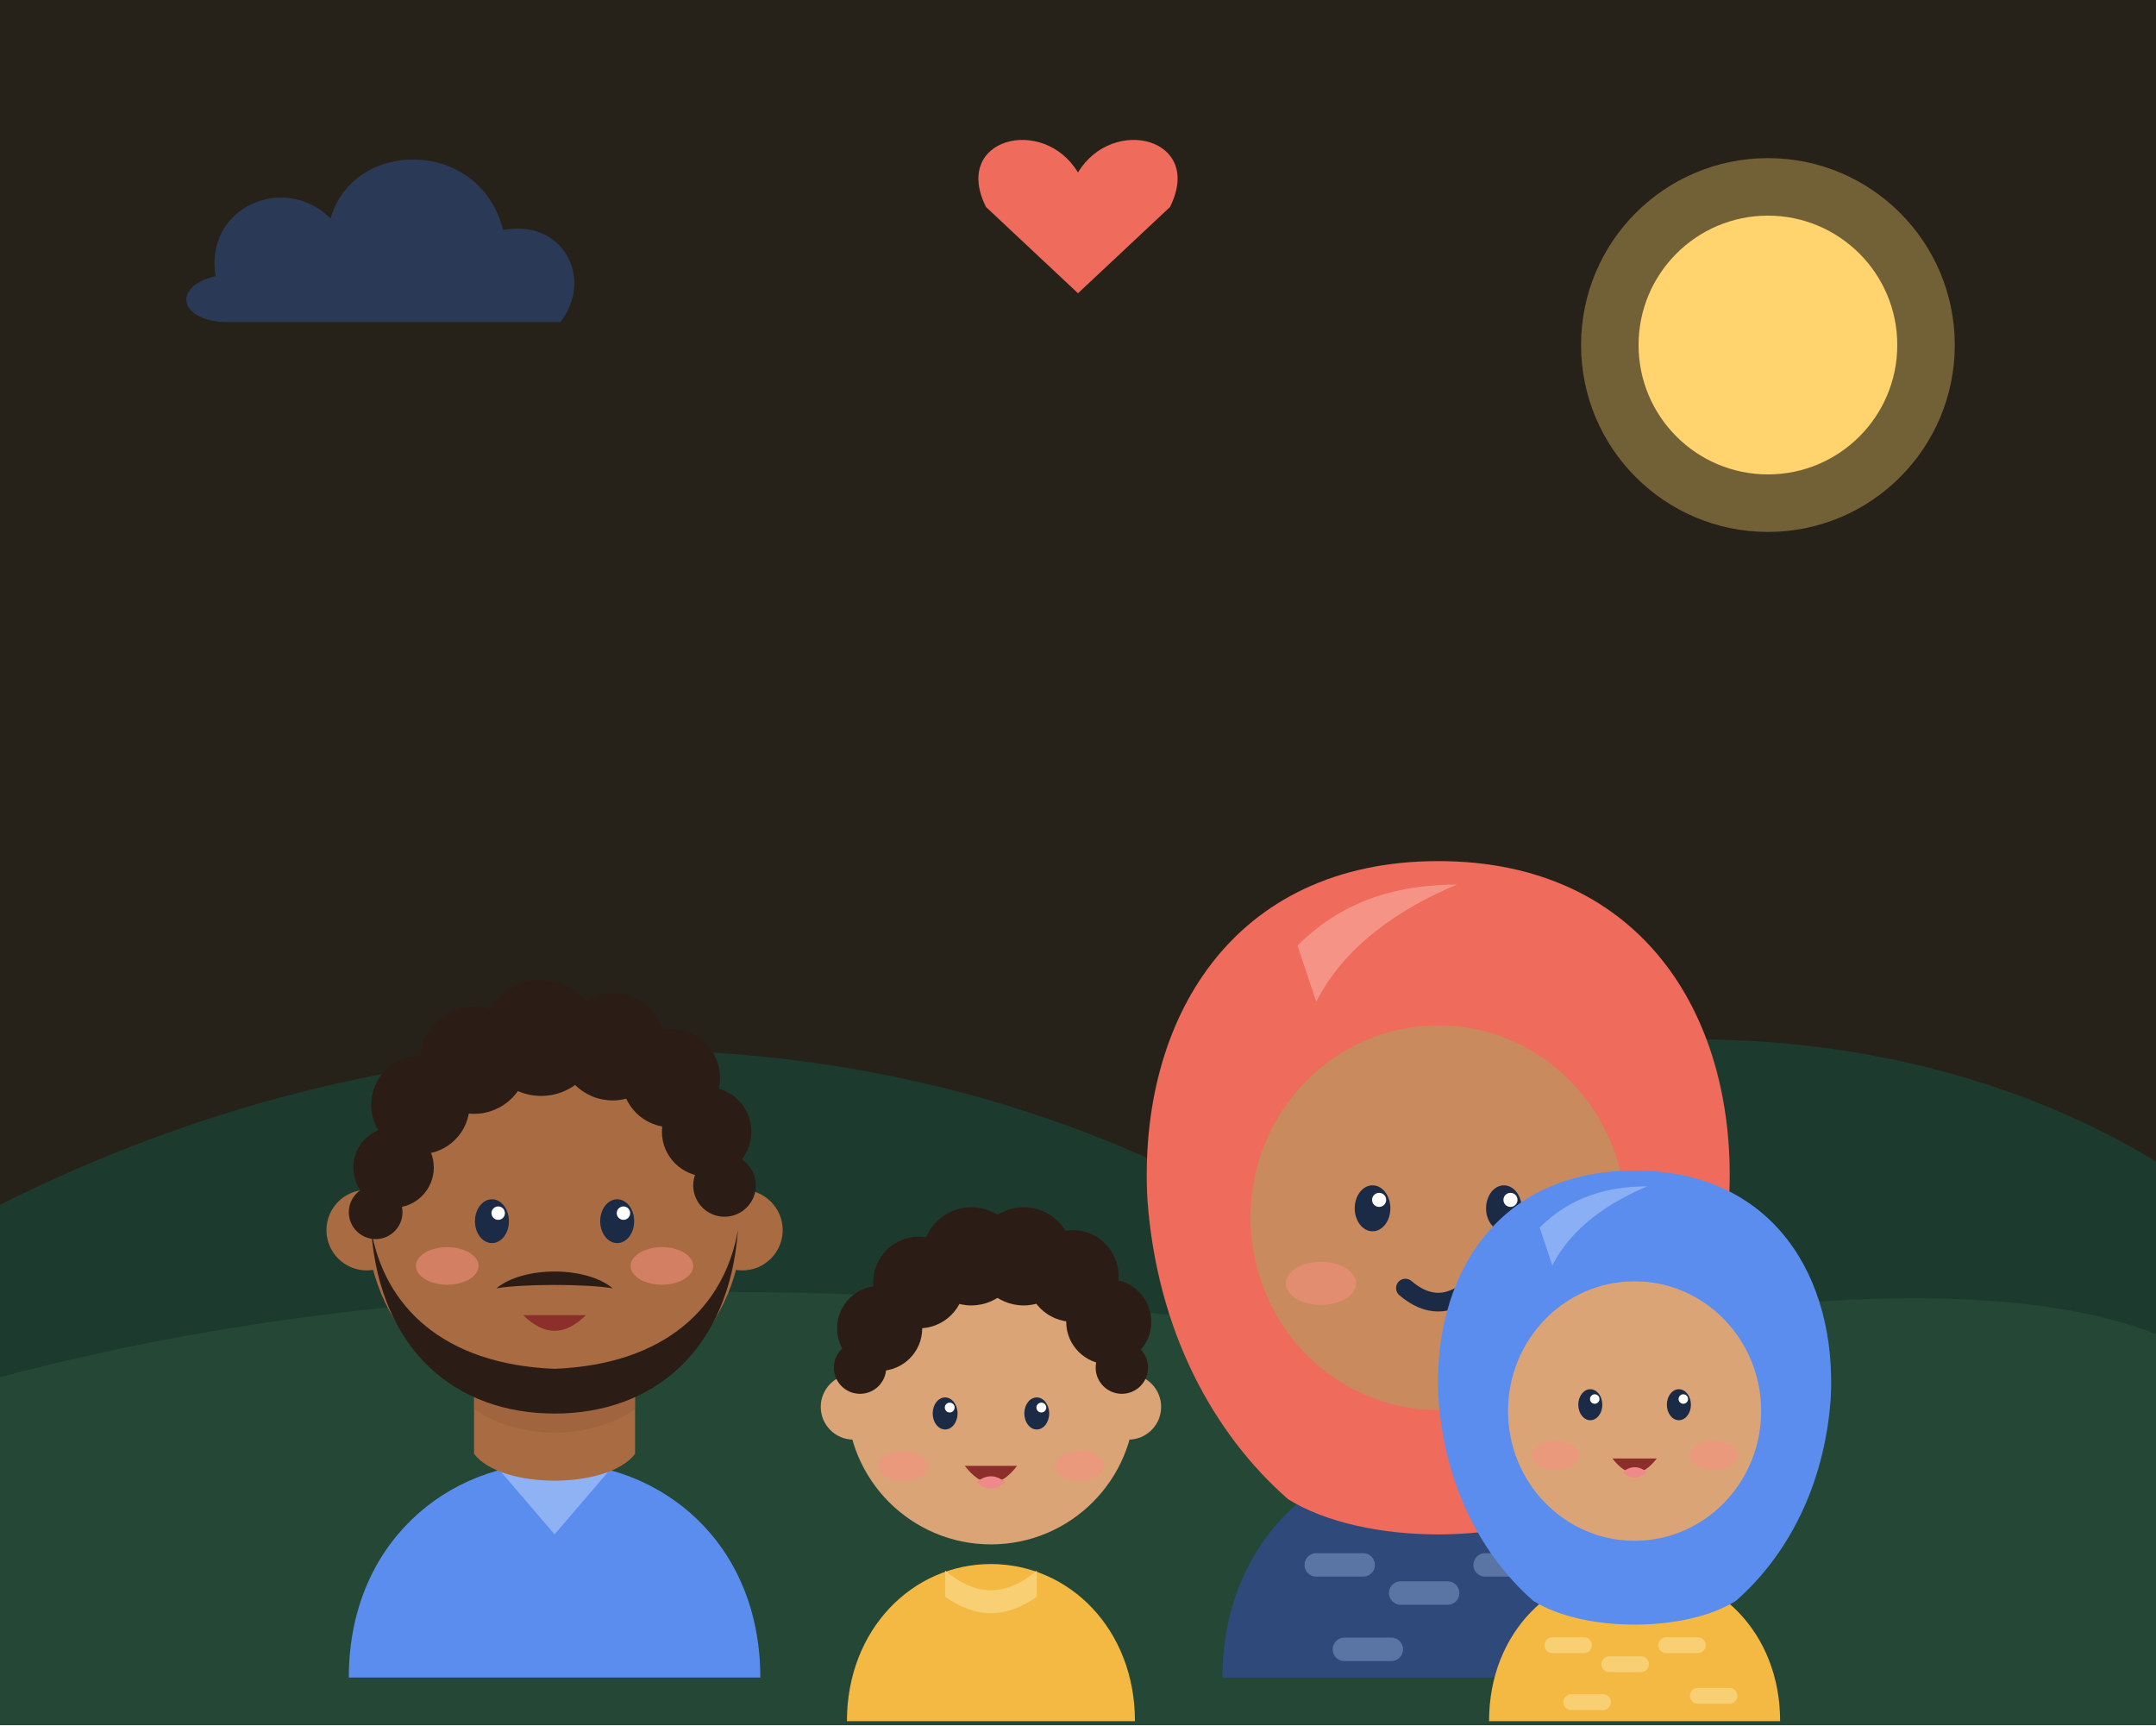
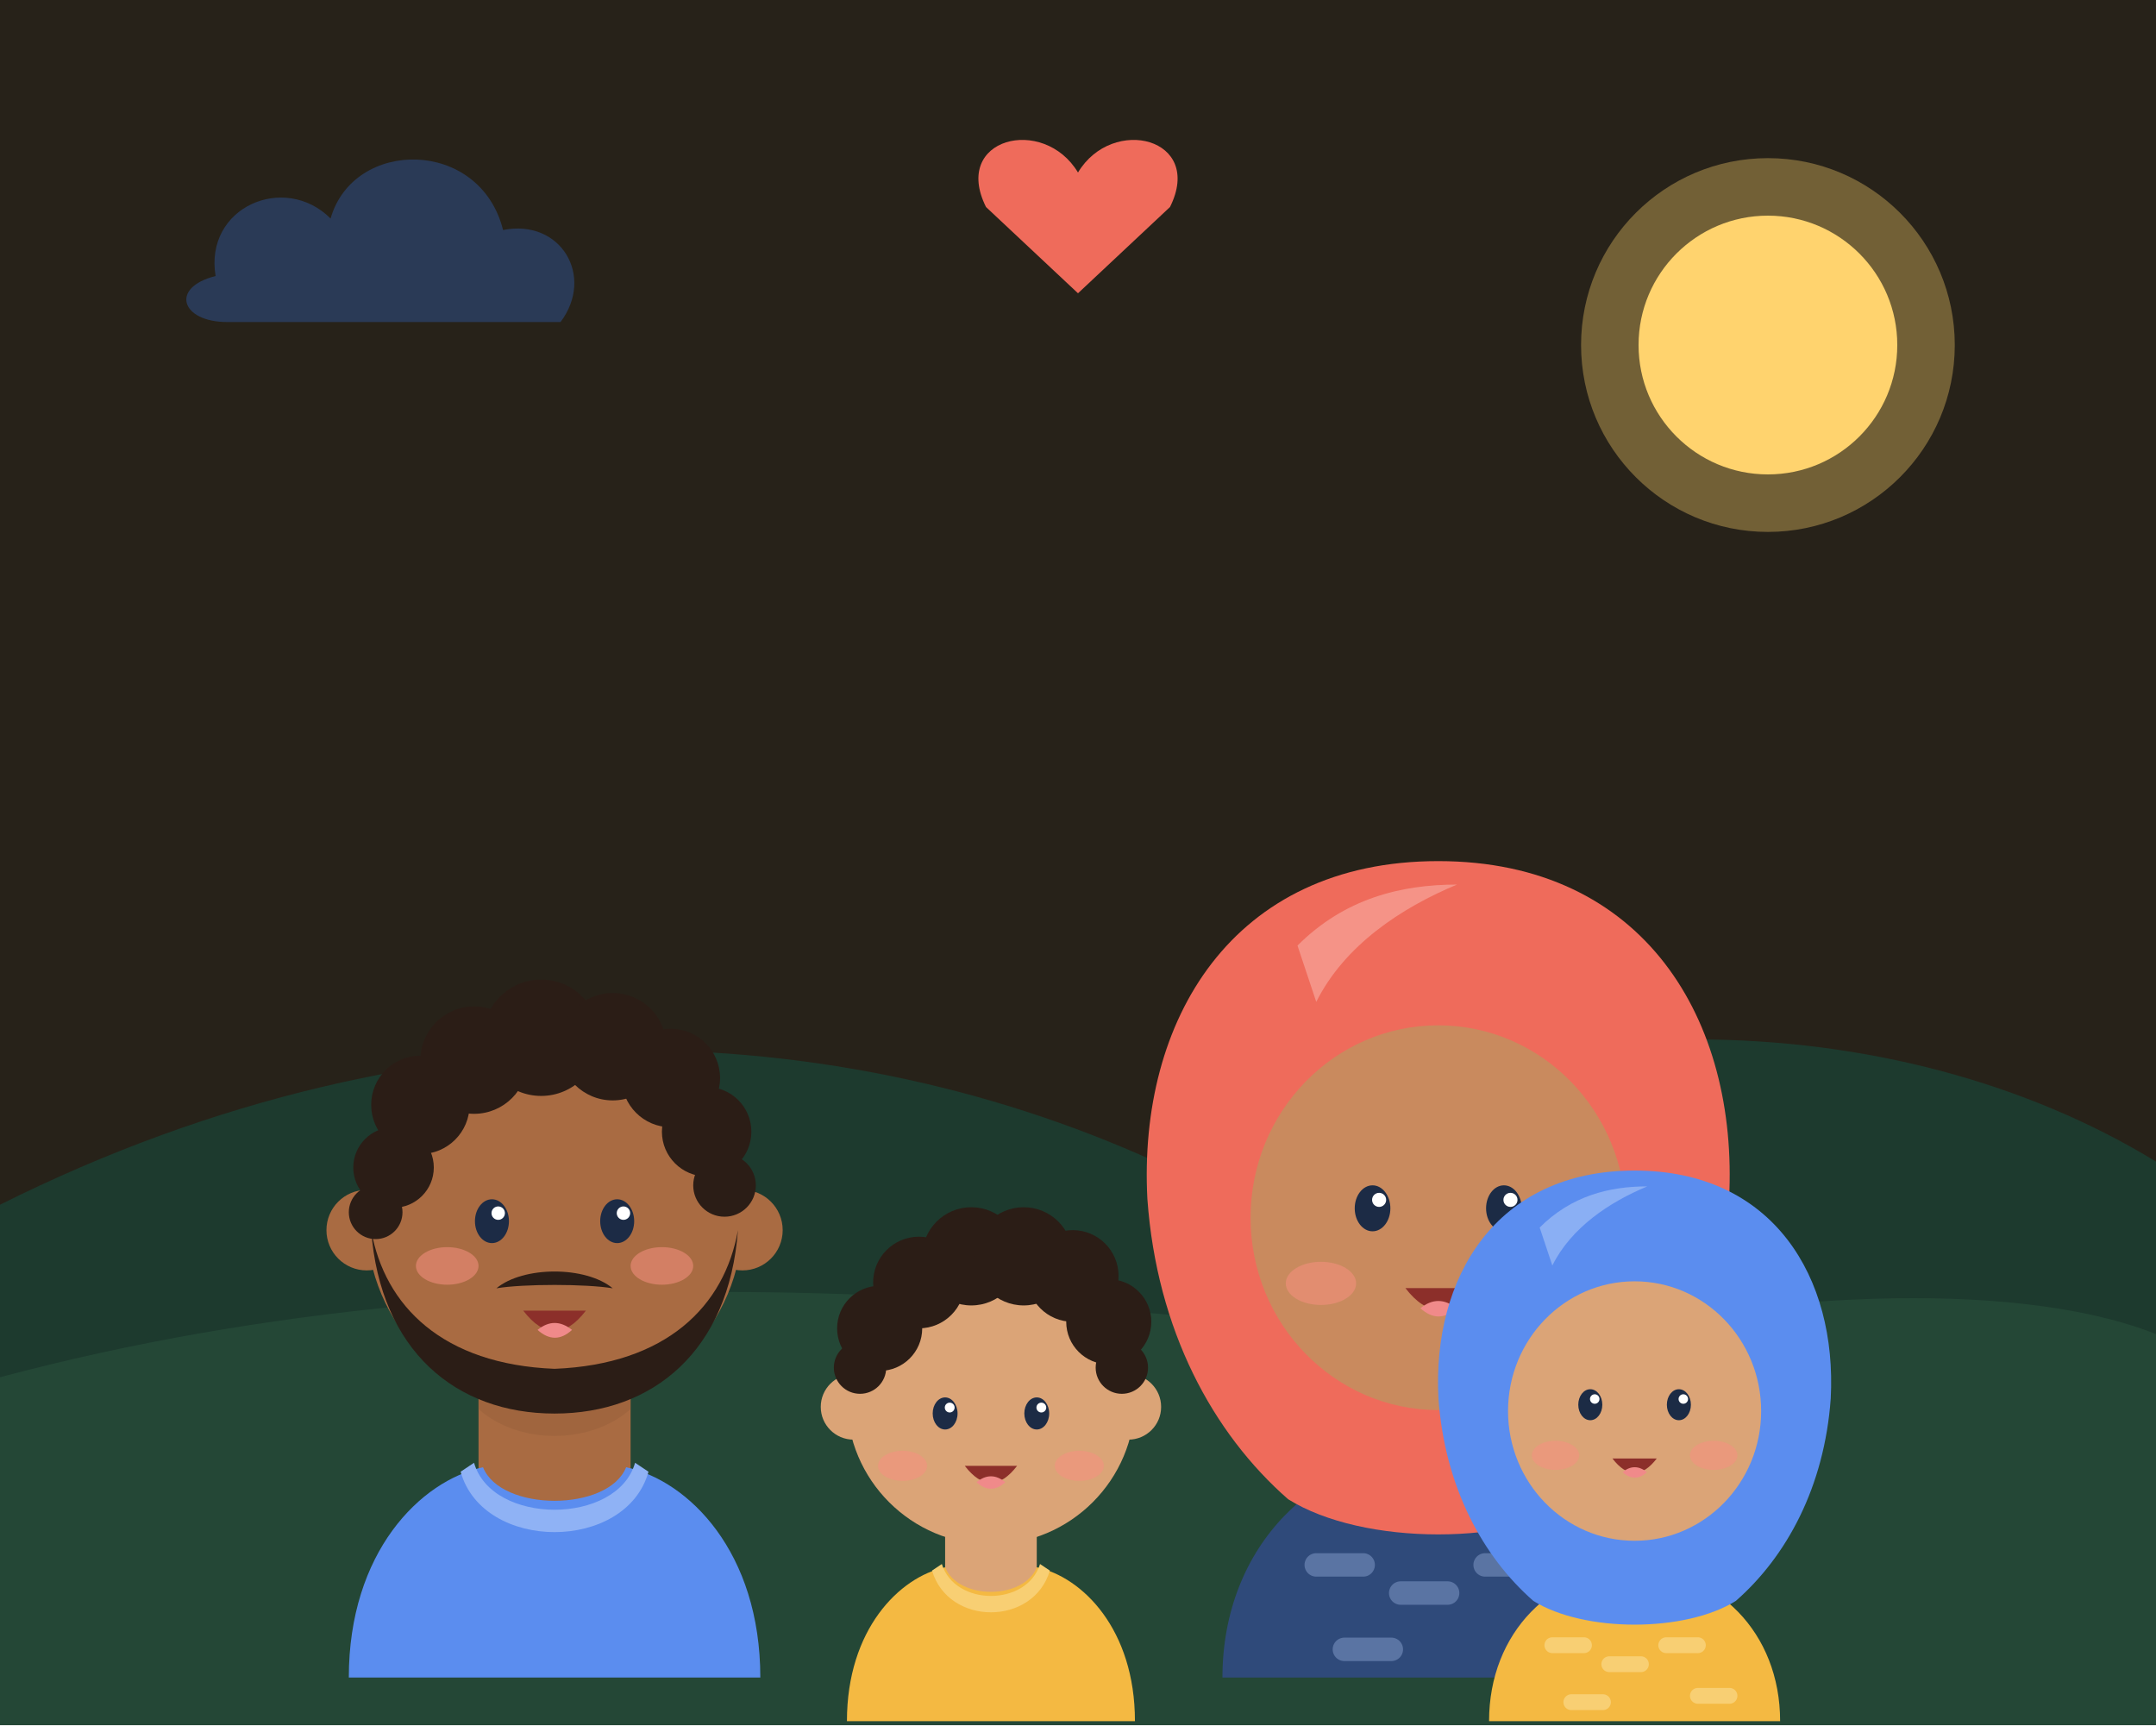
<svg xmlns="http://www.w3.org/2000/svg" viewBox="0 0 300 240" preserveAspectRatio="xMidYMid slice">
  <rect width="100%" height="100%" fill="#272219" />
  <g transform="translate(246.0 48.0)">
    <circle r="26" opacity=".35" fill="#ffd36e" />
  </g>
  <g transform="translate(246.0 48.0)">
    <circle r="18" fill="#ffd36e" />
  </g>
  <g transform="translate(30.0 38.4)">
    <path transform="scale(0.8)" d="M0 0 C -2 -12 12 -18 20 -10 C 24 -24 46 -24 50 -8 C 60 -10 66 0 60 8 L 2 8 C -6 8 -8 2 0 0 Z" fill="#2a3a56" />
  </g>
  <path d="M0 167.6 C 60.0 137.6 120.0 141.6 165.0 163.6 C 210.0 137.6 264.0 139.6 300.0 161.6 V 999 H 0 Z" fill="#1d3a2e" />
  <path d="M0 191.6 C 75.0 171.6 150.0 181.6 210.0 187.6 C 255.0 177.6 285.0 179.6 300.0 185.6 V 999 H 0 Z" fill="#244736" />
  <g transform="translate(21.0 92.2) scale(0.759) translate(-8.0 22.0) scale(0.820)">
-     <path d="M54 200 C 54 170 76 152 100 152 C 124 152 146 170 146 200 Z" fill="#5b8def" />
-   </g>
-   <g transform="translate(21.0 92.2) scale(0.759) translate(-8.0 22.0) scale(0.820)">
-     <path d="M88 154 L 100 168 L 112 154 Z" fill="#8fb2f5" />
-   </g>
-   <g transform="translate(21.0 92.2) scale(0.759) translate(-8.0 22.0) scale(0.820)">
-     <path d="M82 124 H 118 V 150 C 112 158 88 158 82 150 Z" fill="#a96b42" />
-   </g>
-   <g transform="translate(21.0 92.2) scale(0.759) translate(-8.0 22.0) scale(0.820)">
-     <path d="M82 134 C 92 142 108 142 118 134 V 140 C 108 147 92 147 82 140 Z" opacity=".35" fill="#8f5a37" />
+     <path d="M83 122 H 117 V 166 H 83 Z" fill="#a96b42" />
+   </g>
+   <g transform="translate(21.0 92.2) scale(0.759) translate(-8.0 22.0) scale(0.820)">
+     <path d="M83 132 C 92 141 108 141 117 132 V 140 C 108 148 92 148 83 140 Z" opacity=".35" fill="#8f5a37" />
+   </g>
+   <g transform="translate(21.0 92.2) scale(0.759) translate(-8.0 22.0) scale(0.820)">
+     <path d="M54 200 C 54 172 70 156 84 153 C 88 163 112 163 116 153 C 130 156 146 172 146 200 Z" fill="#5b8def" />
+   </g>
+   <g transform="translate(21.0 92.2) scale(0.759) translate(-8.0 22.0) scale(0.820)">
+     <path d="M82 152 C 86 166 114 166 118 152 L 121 154 C 116 172 84 172 79 154 Z" fill="#8fb2f5" />
  </g>
  <g transform="translate(21.0 92.2) scale(0.759) translate(-8.0 22.0) scale(0.820)">
    <circle cx="58" cy="100" r="9" fill="#a96b42" />
  </g>
  <g transform="translate(21.0 92.2) scale(0.759) translate(-8.0 22.0) scale(0.820)">
    <circle cx="142" cy="100" r="9" fill="#a96b42" />
  </g>
  <g transform="translate(21.0 92.2) scale(0.759) translate(-8.0 22.0) scale(0.820)">
    <circle cx="100" cy="98" r="42" fill="#a96b42" />
  </g>
  <g transform="translate(21.0 92.2) scale(0.759) translate(-8.0 22.0) scale(0.820)">
    <circle cx="64" cy="86" r="9" fill="#2b1d16" />
    <circle cx="70" cy="72" r="11" fill="#2b1d16" />
    <circle cx="82" cy="62" r="12" fill="#2b1d16" />
    <circle cx="97" cy="57" r="13" fill="#2b1d16" />
    <circle cx="113" cy="59" r="12" fill="#2b1d16" />
    <circle cx="126" cy="66" r="11" fill="#2b1d16" />
    <circle cx="134" cy="78" r="10" fill="#2b1d16" />
    <circle cx="138" cy="90" r="7" fill="#2b1d16" />
    <circle cx="60" cy="96" r="6" fill="#2b1d16" />
  </g>
  <g transform="translate(21.0 92.2) scale(0.759) translate(-8.0 22.0) scale(0.820)">
    <path d="M59 100 C 61 127 78 141 100 141 C 122 141 139 127 141 100 C 138 117 125 130 100 131 C 75 130 62 117 59 100 Z" fill="#2b1d16" />
  </g>
  <g transform="translate(21.0 92.2) scale(0.759) translate(-8.0 22.0) scale(0.820)">
    <path d="M87 113 C 93 108 107 108 113 113 C 107 112 93 112 87 113 Z" fill="#2b1d16" />
  </g>
  <g transform="translate(21.0 92.2) scale(0.759) translate(-8.0 22.0) scale(0.820)">
    <ellipse cx="86" cy="98" rx="3.8" ry="4.9" fill="#1c2b45" />
  </g>
  <g transform="translate(21.0 92.2) scale(0.759) translate(-8.0 22.0) scale(0.820)">
    <circle cx="87.4" cy="96.2" r="1.5" fill="#fff" />
  </g>
  <g transform="translate(21.0 92.2) scale(0.759) translate(-8.0 22.0) scale(0.820)">
    <ellipse cx="114" cy="98" rx="3.8" ry="4.9" fill="#1c2b45" />
  </g>
  <g transform="translate(21.0 92.2) scale(0.759) translate(-8.0 22.0) scale(0.820)">
    <circle cx="115.4" cy="96.2" r="1.5" fill="#fff" />
  </g>
  <g transform="translate(21.0 92.2) scale(0.759) translate(-8.0 22.0) scale(0.820)">
    <ellipse cx="76" cy="108" rx="7" ry="4.2" opacity=".55" fill="#f58f80" />
    <ellipse cx="124" cy="108" rx="7" ry="4.2" opacity=".55" fill="#f58f80" />
  </g>
  <g transform="translate(21.0 92.2) scale(0.759) translate(-8.0 22.0) scale(0.820)">
-     <path d="M93 119 q7 7 14 0 Z" fill="#8c2f2a" />
+     <path d="M93 118 q7 9.1 14 0 Z" fill="#8c2f2a" />
+   </g>
+   <g transform="translate(21.0 92.2) scale(0.759) translate(-8.0 22.0) scale(0.820)">
+     <path d="M96.2 122.3 q3.9 3.5 7.7 0 q-3.9 -3.1 -7.7 0 Z" fill="#f08a8a" />
  </g>
  <g transform="translate(21.0 92.2) scale(0.759) translate(150.0 14.0) scale(0.860)">
    <path d="M54 200 C 54 172 74 152 100 152 C 126 152 146 172 146 200 Z" fill="#2f4a7a" />
  </g>
  <g transform="translate(21.0 92.2) scale(0.759) translate(150.0 14.0) scale(0.860)">
    <path d="M74 176 h10 M92 182 h10 M110 176 h10 M120 192 h10 M80 194 h10" stroke="#5a74a3" stroke-width="5" stroke-linecap="round" fill="#5a74a3" />
  </g>
  <g transform="translate(21.0 92.2) scale(0.759) translate(150.0 14.0) scale(0.860)">
    <path d="M100 26 C 56 26 36 60 38 98 C 40 126 52 148 68 162 C 84 172 116 172 132 162 C 148 148 160 126 162 98 C 164 60 144 26 100 26 Z" fill="#ef6b5b" />
  </g>
  <g transform="translate(21.0 92.2) scale(0.759) translate(150.0 14.0) scale(0.860)">
    <path d="M70 44 C 80 34 92 31 104 31 C 92 36 80 44 74 56 Z" opacity=".9" fill="#f6988c" />
  </g>
  <g transform="translate(21.0 92.2) scale(0.759) translate(150.0 14.0) scale(0.860)">
    <ellipse cx="100" cy="102" rx="40" ry="41" fill="#c98a5e" />
  </g>
  <g transform="translate(21.0 92.2) scale(0.759) translate(150.0 14.0) scale(0.860)">
    <ellipse cx="86" cy="100" rx="3.8" ry="4.9" fill="#1c2b45" />
  </g>
  <g transform="translate(21.0 92.2) scale(0.759) translate(150.0 14.0) scale(0.860)">
    <circle cx="87.4" cy="98.2" r="1.5" fill="#fff" />
  </g>
  <g transform="translate(21.0 92.2) scale(0.759) translate(150.0 14.0) scale(0.860)">
    <ellipse cx="114" cy="100" rx="3.8" ry="4.9" fill="#1c2b45" />
  </g>
  <g transform="translate(21.0 92.2) scale(0.759) translate(150.0 14.0) scale(0.860)">
    <circle cx="115.4" cy="98.2" r="1.5" fill="#fff" />
  </g>
  <g transform="translate(21.0 92.2) scale(0.759) translate(150.0 14.0) scale(0.860)">
    <ellipse cx="75" cy="116" rx="7.5" ry="4.6" opacity=".55" fill="#f58f80" />
  </g>
  <g transform="translate(21.0 92.2) scale(0.759) translate(150.0 14.0) scale(0.860)">
    <ellipse cx="125" cy="116" rx="7.5" ry="4.6" opacity=".55" fill="#f58f80" />
  </g>
  <g transform="translate(21.0 92.2) scale(0.759) translate(150.0 14.0) scale(0.860)">
-     <path d="M93 117 q7 6.0 14 0" fill="none" stroke="#1c2b45" stroke-width="3.98" stroke-linecap="round" stroke-linejoin="round" />
-   </g>
-   <g transform="translate(21.0 92.2) scale(0.759) translate(94.0 74.0) scale(0.600)">
-     <path d="M56 200 C 56 172 76 152 100 152 C 124 152 144 172 144 200 Z" fill="#f4b942" />
-   </g>
-   <g transform="translate(21.0 92.2) scale(0.759) translate(94.0 74.0) scale(0.600)">
-     <path d="M86 154 q14 12 28 0 v8 q-14 10 -28 0 Z" fill="#f8cf73" />
+     <path d="M93 117 q7 9.1 14 0 Z" fill="#8c2f2a" />
+   </g>
+   <g transform="translate(21.0 92.2) scale(0.759) translate(150.0 14.0) scale(0.860)">
+     <path d="M96.2 121.3 q3.9 3.5 7.7 0 q-3.9 -3.1 -7.7 0 Z" fill="#f08a8a" />
+   </g>
+   <g transform="translate(21.0 92.2) scale(0.759) translate(94.0 74.0) scale(0.600)">
+     <path d="M86 128 H 114 V 166 H 86 Z" fill="#dba477" />
+   </g>
+   <g transform="translate(21.0 92.2) scale(0.759) translate(94.0 74.0) scale(0.600)">
+     <path d="M56 200 C 56 172 72 156 86 153 C 90 163 110 163 114 153 C 128 156 144 172 144 200 Z" fill="#f4b942" />
+   </g>
+   <g transform="translate(21.0 92.2) scale(0.759) translate(94.0 74.0) scale(0.600)">
+     <path d="M85 152 C 89 165 111 165 115 152 L 118 154 C 113 171 87 171 82 154 Z" fill="#f8cf73" />
  </g>
  <g transform="translate(21.0 92.2) scale(0.759) translate(94.0 74.0) scale(0.600)">
    <circle cx="58" cy="104" r="10" fill="#dba477" />
  </g>
  <g transform="translate(21.0 92.2) scale(0.759) translate(94.0 74.0) scale(0.600)">
    <circle cx="142" cy="104" r="10" fill="#dba477" />
  </g>
  <g transform="translate(21.0 92.2) scale(0.759) translate(94.0 74.0) scale(0.600)">
    <circle cx="100" cy="102" r="44" fill="#dba477" />
  </g>
  <g transform="translate(21.0 92.2) scale(0.759) translate(94.0 74.0) scale(0.600)">
    <circle cx="66" cy="80" r="13" fill="#2b1d16" />
    <circle cx="78" cy="66" r="14" fill="#2b1d16" />
    <circle cx="94" cy="58" r="15" fill="#2b1d16" />
    <circle cx="110" cy="58" r="15" fill="#2b1d16" />
    <circle cx="125" cy="64" r="14" fill="#2b1d16" />
    <circle cx="136" cy="78" r="13" fill="#2b1d16" />
    <circle cx="140" cy="92" r="8" fill="#2b1d16" />
    <circle cx="60" cy="92" r="8" fill="#2b1d16" />
  </g>
  <g transform="translate(21.0 92.2) scale(0.759) translate(94.0 74.0) scale(0.600)">
    <ellipse cx="86" cy="106" rx="3.8" ry="4.9" fill="#1c2b45" />
  </g>
  <g transform="translate(21.0 92.2) scale(0.759) translate(94.0 74.0) scale(0.600)">
    <circle cx="87.4" cy="104.2" r="1.5" fill="#fff" />
  </g>
  <g transform="translate(21.0 92.2) scale(0.759) translate(94.0 74.0) scale(0.600)">
    <ellipse cx="114" cy="106" rx="3.8" ry="4.9" fill="#1c2b45" />
  </g>
  <g transform="translate(21.0 92.2) scale(0.759) translate(94.0 74.0) scale(0.600)">
    <circle cx="115.4" cy="104.2" r="1.5" fill="#fff" />
  </g>
  <g transform="translate(21.0 92.2) scale(0.759) translate(94.0 74.0) scale(0.600)">
    <ellipse cx="73" cy="122" rx="7.5" ry="4.6" opacity=".55" fill="#f58f80" />
  </g>
  <g transform="translate(21.0 92.2) scale(0.759) translate(94.0 74.0) scale(0.600)">
    <ellipse cx="127" cy="122" rx="7.5" ry="4.6" opacity=".55" fill="#f58f80" />
  </g>
  <g transform="translate(21.0 92.2) scale(0.759) translate(94.0 74.0) scale(0.600)">
    <path d="M92 122 q8 10.4 16 0 Z" fill="#8c2f2a" />
  </g>
  <g transform="translate(21.0 92.2) scale(0.759) translate(94.0 74.0) scale(0.600)">
    <path d="M95.6 127.0 q4.4 4.0 8.8 0 q-4.4 -3.6 -8.8 0 Z" fill="#f08a8a" />
  </g>
  <g transform="translate(21.0 92.2) scale(0.759) translate(214.0 78.0) scale(0.580)">
    <path d="M54 200 C 54 172 74 152 100 152 C 126 152 146 172 146 200 Z" fill="#f4b942" />
  </g>
  <g transform="translate(21.0 92.2) scale(0.759) translate(214.0 78.0) scale(0.580)">
    <path d="M74 176 h10 M92 182 h10 M110 176 h10 M120 192 h10 M80 194 h10" stroke="#f8cf73" stroke-width="5" stroke-linecap="round" fill="#f8cf73" />
  </g>
  <g transform="translate(21.0 92.2) scale(0.759) translate(214.0 78.0) scale(0.580)">
    <path d="M100 26 C 56 26 36 60 38 98 C 40 126 52 148 68 162 C 84 172 116 172 132 162 C 148 148 160 126 162 98 C 164 60 144 26 100 26 Z" fill="#5b8def" />
  </g>
  <g transform="translate(21.0 92.2) scale(0.759) translate(214.0 78.0) scale(0.580)">
    <path d="M70 44 C 80 34 92 31 104 31 C 92 36 80 44 74 56 Z" opacity=".9" fill="#8fb2f5" />
  </g>
  <g transform="translate(21.0 92.2) scale(0.759) translate(214.0 78.0) scale(0.580)">
    <ellipse cx="100" cy="102" rx="40" ry="41" fill="#dba477" />
  </g>
  <g transform="translate(21.0 92.2) scale(0.759) translate(214.0 78.0) scale(0.580)">
    <ellipse cx="86" cy="100" rx="3.8" ry="4.9" fill="#1c2b45" />
  </g>
  <g transform="translate(21.0 92.2) scale(0.759) translate(214.0 78.0) scale(0.580)">
    <circle cx="87.4" cy="98.2" r="1.5" fill="#fff" />
  </g>
  <g transform="translate(21.0 92.2) scale(0.759) translate(214.0 78.0) scale(0.580)">
    <ellipse cx="114" cy="100" rx="3.8" ry="4.9" fill="#1c2b45" />
  </g>
  <g transform="translate(21.0 92.2) scale(0.759) translate(214.0 78.0) scale(0.580)">
    <circle cx="115.4" cy="98.2" r="1.5" fill="#fff" />
  </g>
  <g transform="translate(21.0 92.2) scale(0.759) translate(214.0 78.0) scale(0.580)">
    <ellipse cx="75" cy="116" rx="7.5" ry="4.6" opacity=".55" fill="#f58f80" />
  </g>
  <g transform="translate(21.0 92.2) scale(0.759) translate(214.0 78.0) scale(0.580)">
    <ellipse cx="125" cy="116" rx="7.5" ry="4.6" opacity=".55" fill="#f58f80" />
  </g>
  <g transform="translate(21.0 92.2) scale(0.759) translate(214.0 78.0) scale(0.580)">
    <path d="M93 117 q7 9.1 14 0 Z" fill="#8c2f2a" />
  </g>
  <g transform="translate(21.0 92.2) scale(0.759) translate(214.0 78.0) scale(0.580)">
    <path d="M96.2 121.3 q3.9 3.5 7.7 0 q-3.9 -3.1 -7.7 0 Z" fill="#f08a8a" />
  </g>
  <g transform="translate(150.0 28.8)">
    <path transform="scale(0.8)" d="M0 -6 c -6 -10 -22 -6 -16 6 l 16 15 l 16 -15 c 6 -12 -10 -16 -16 -6 z" fill="#ef6b5b" />
  </g>
</svg>
